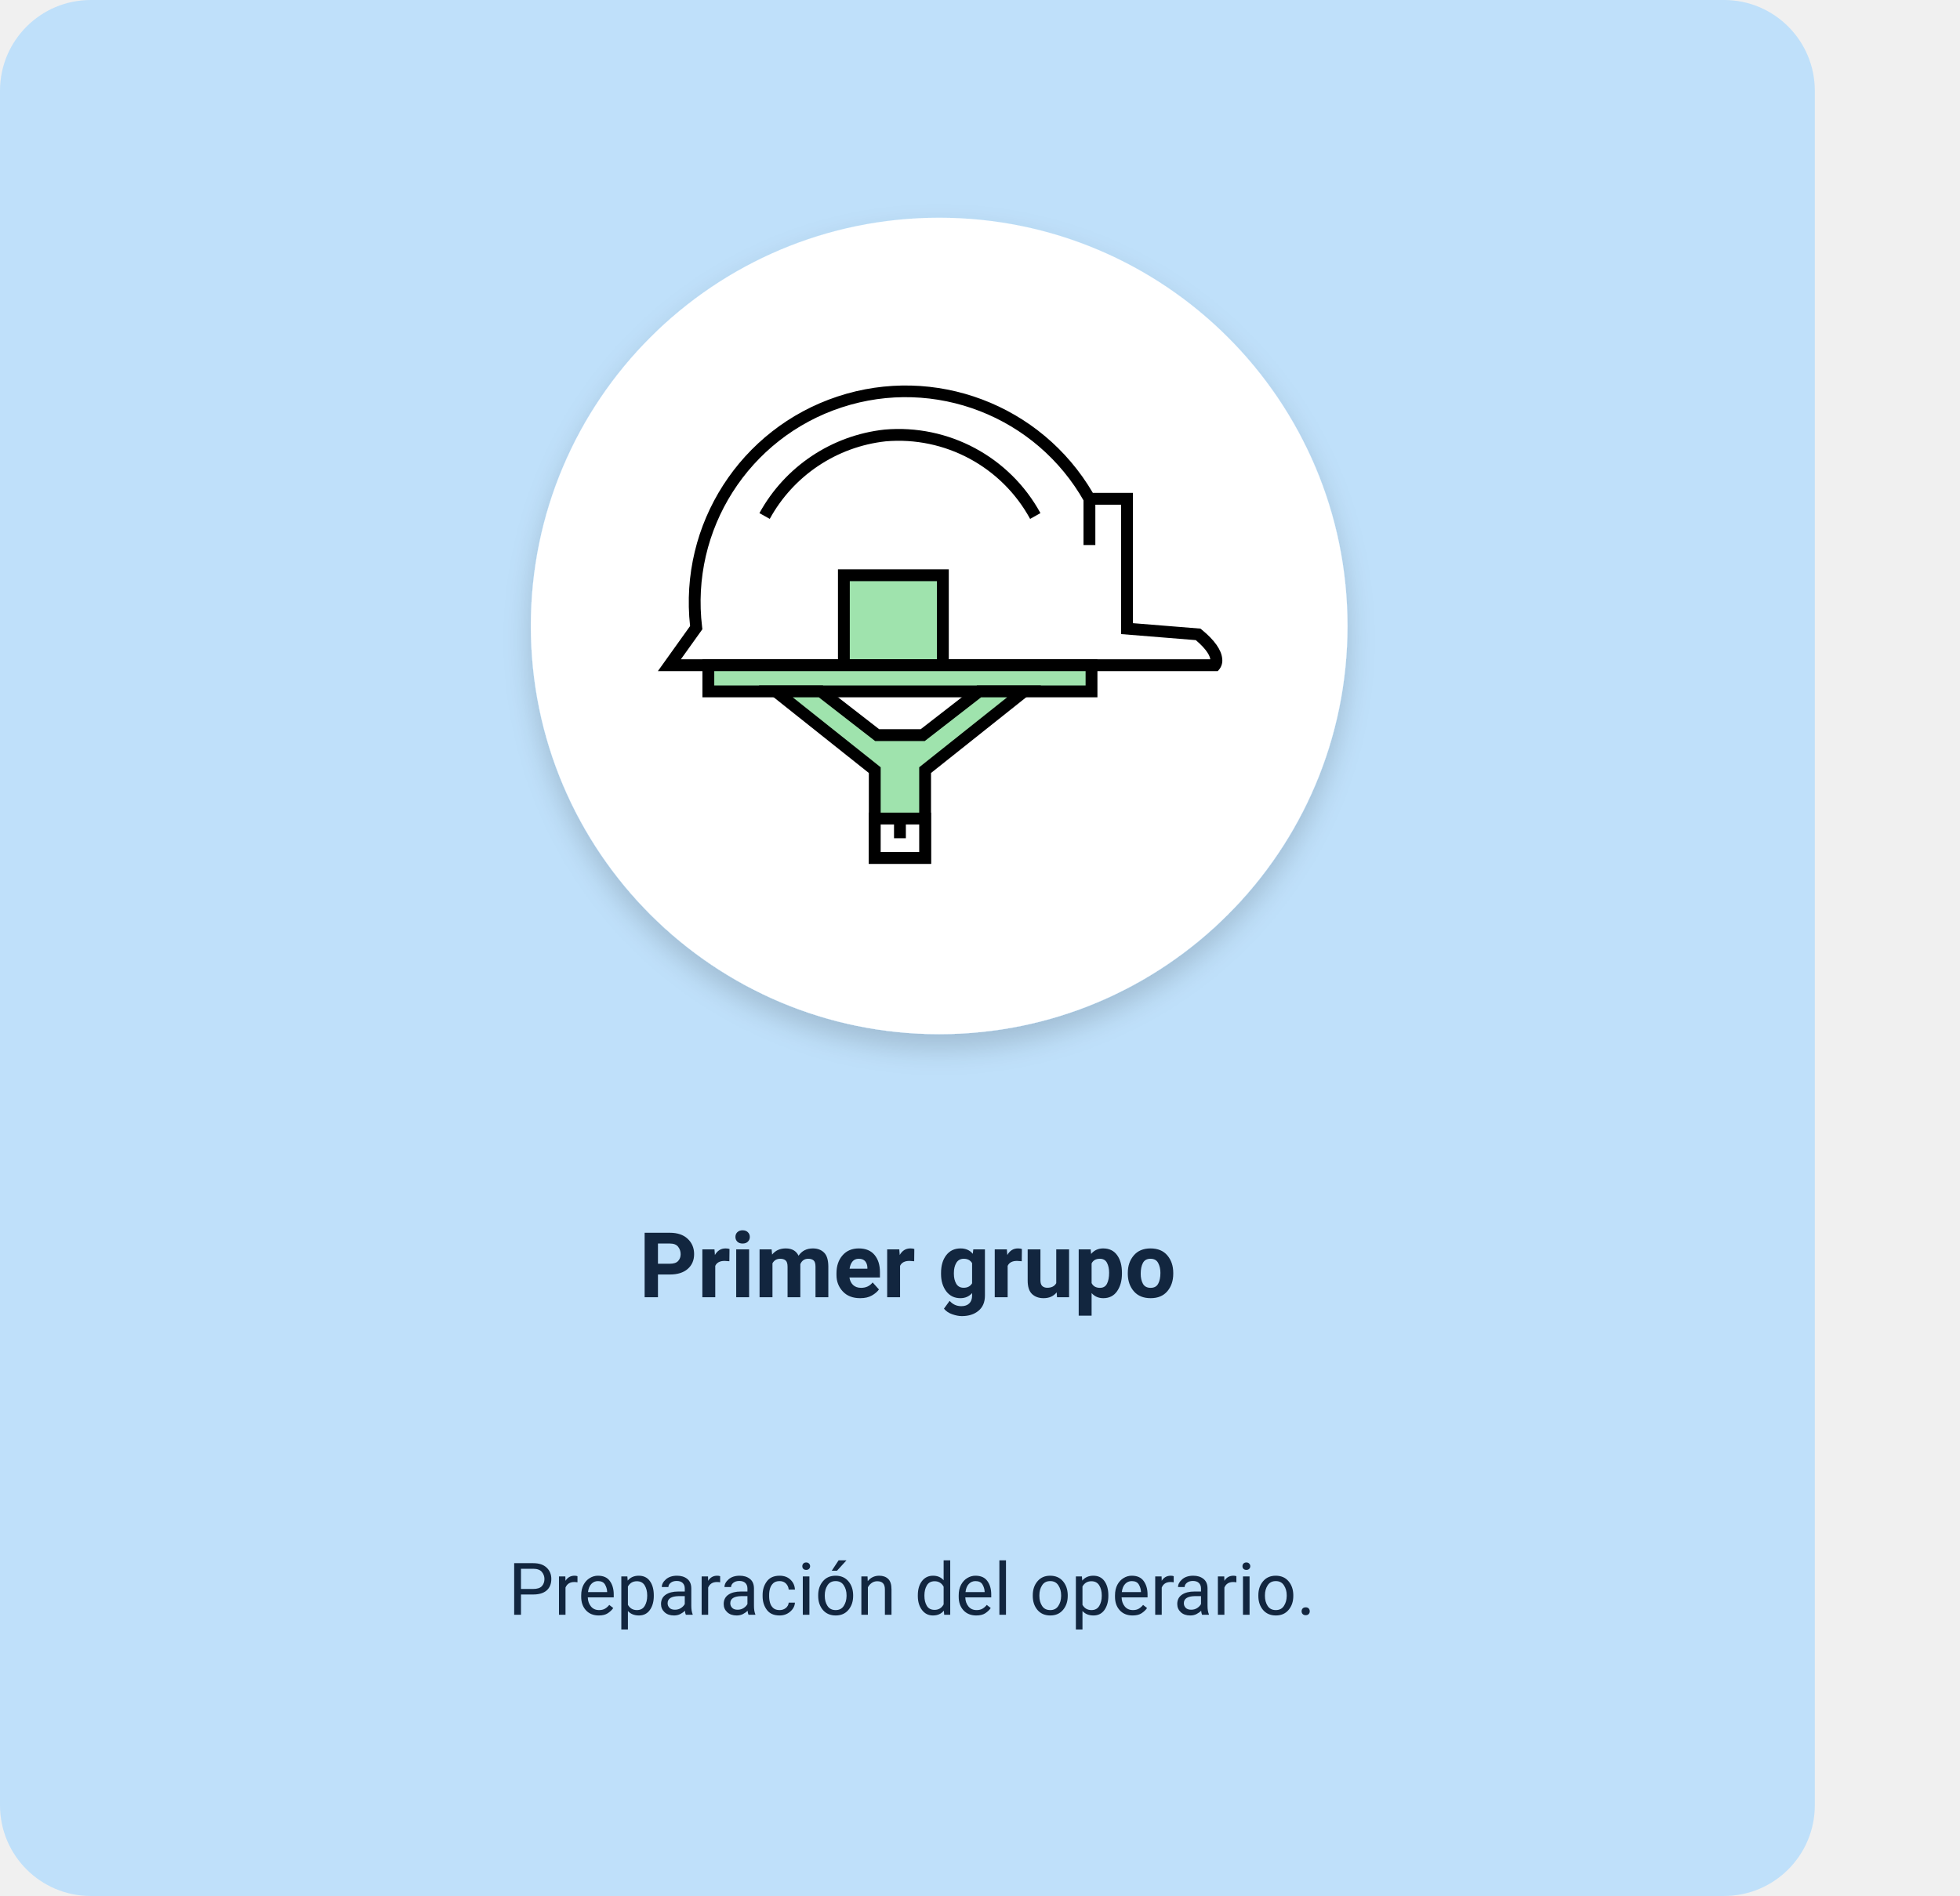
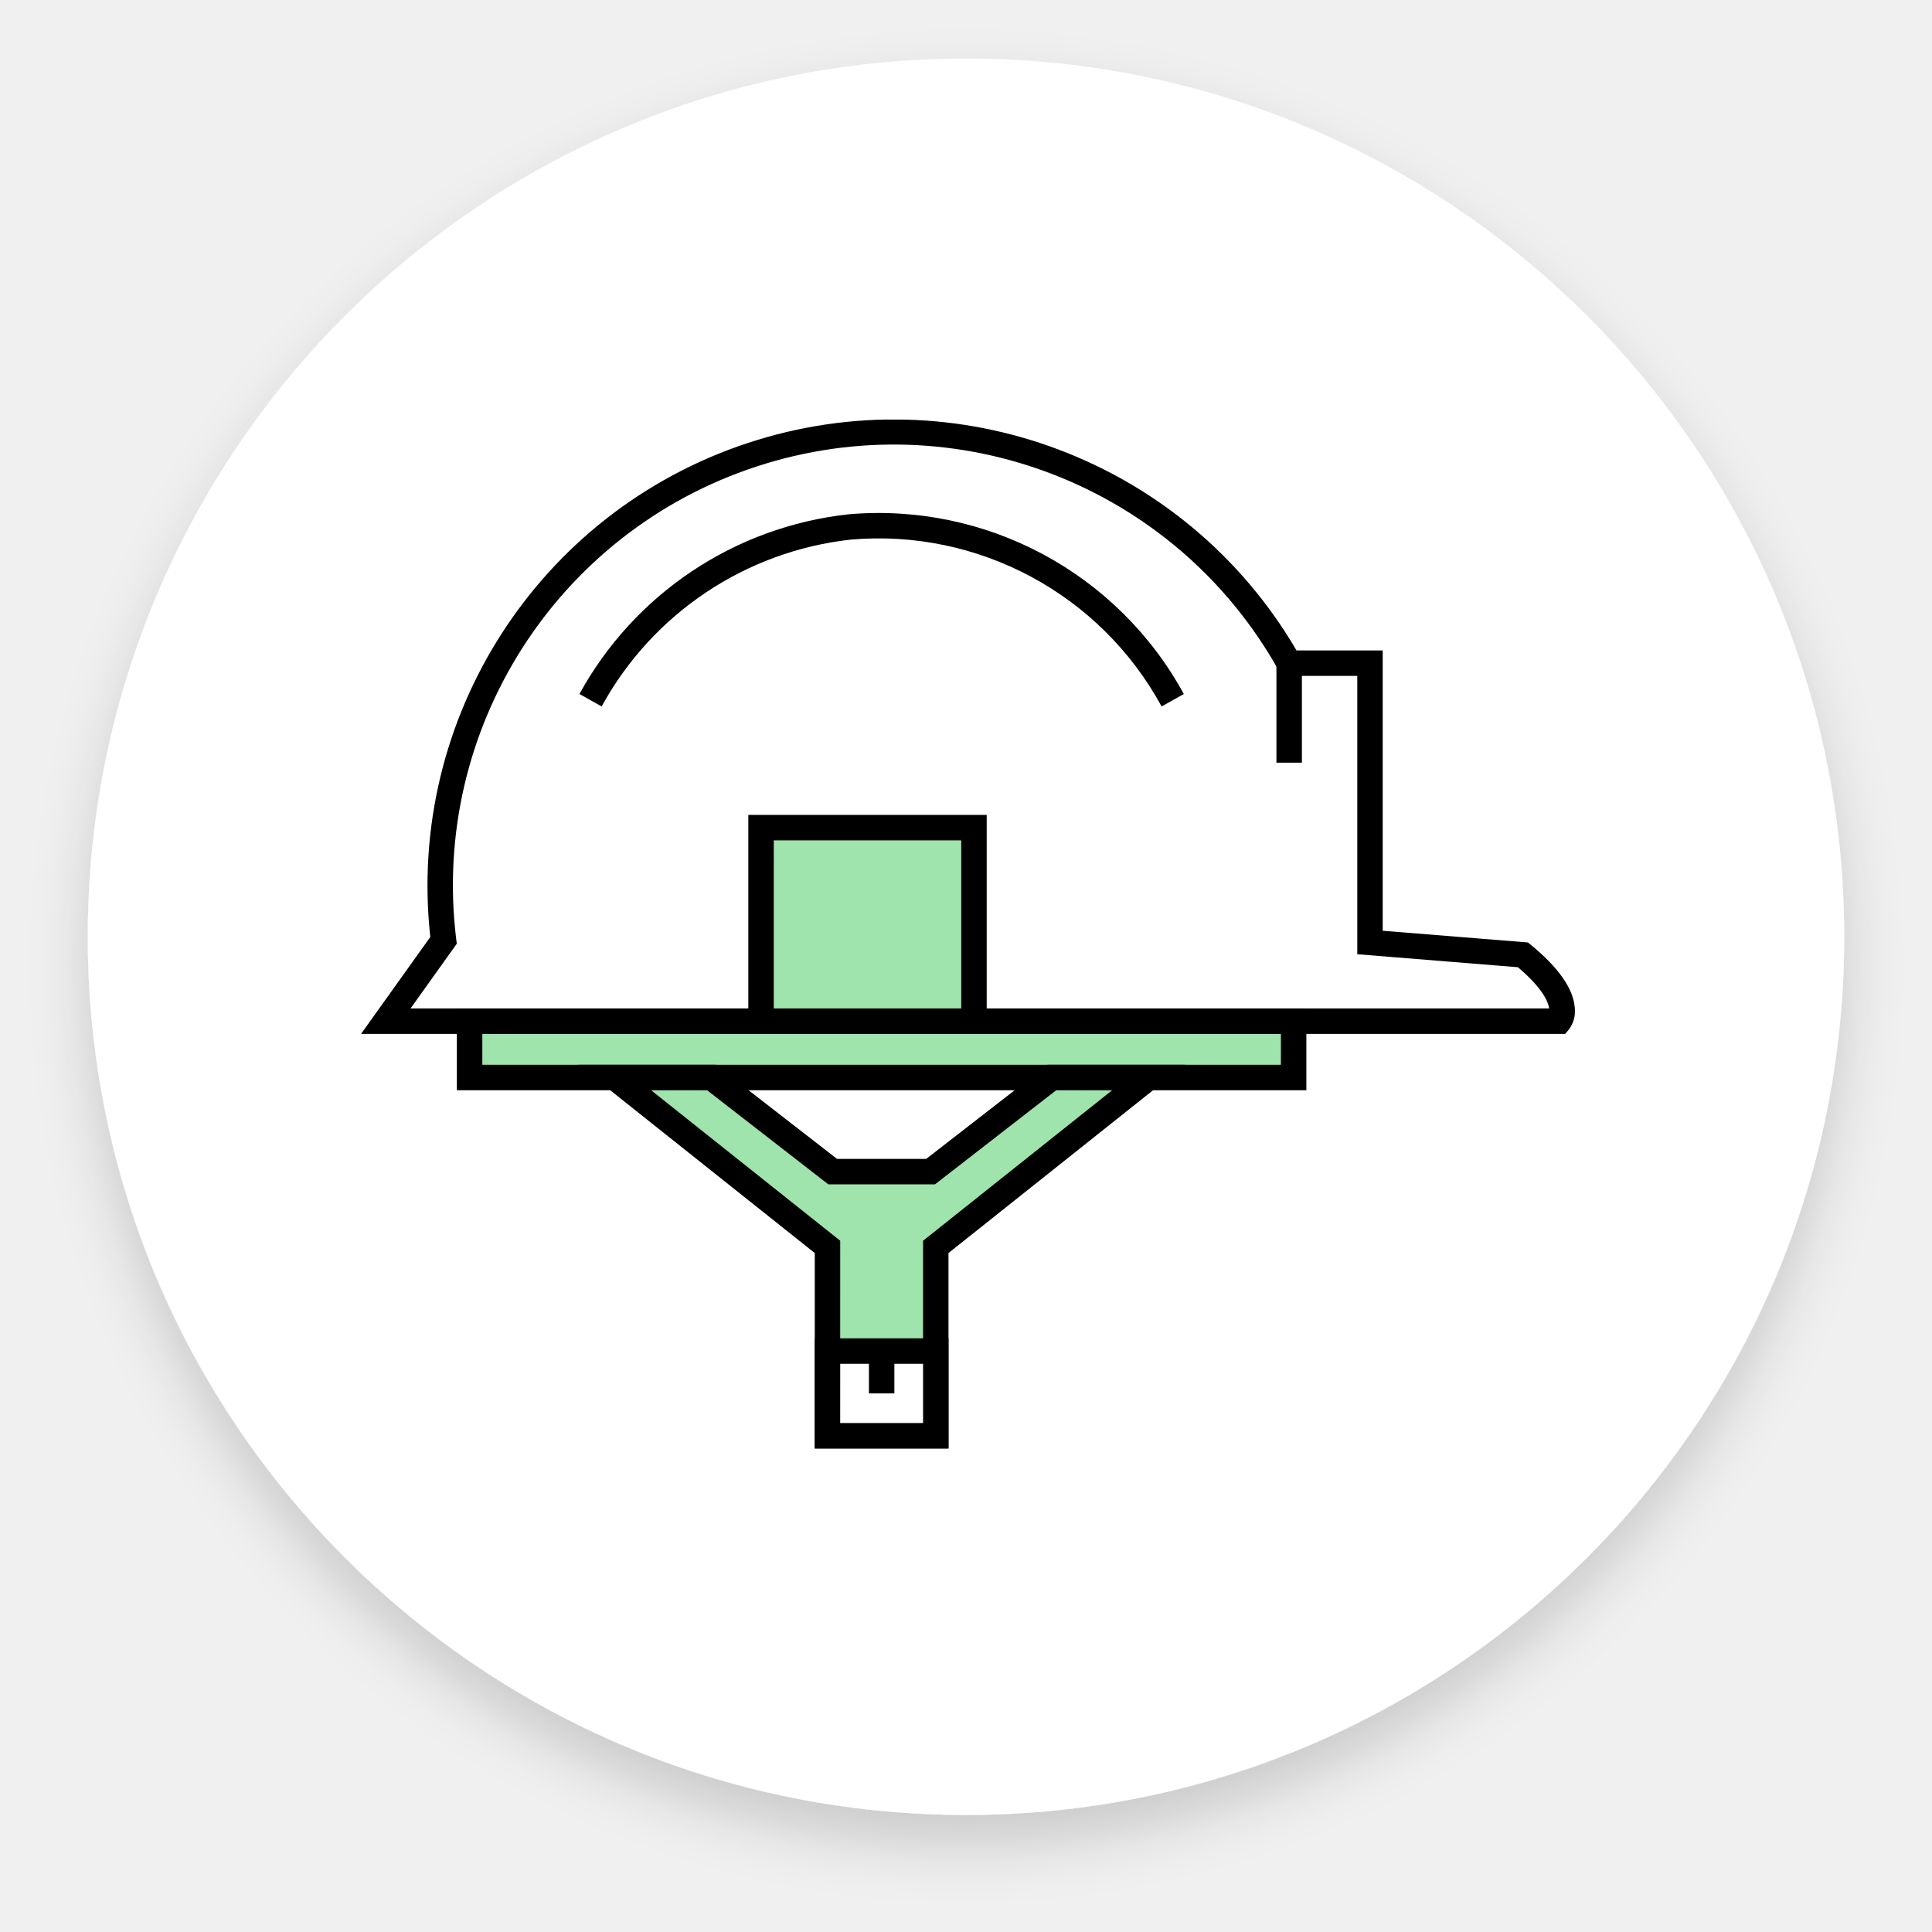
- <svg xmlns="http://www.w3.org/2000/svg" width="432" height="418" viewBox="0 0 432 418">
+ <svg xmlns="http://www.w3.org/2000/svg" width="198" height="198" viewBox="0 0 198 198">
  <defs>
-     <filter id="Elipse_4971" x="108" y="42" width="198" height="198" filterUnits="userSpaceOnUse">
+     <filter id="Elipse_4971" x="0" y="0" width="198" height="198" filterUnits="userSpaceOnUse">
      <feOffset dy="3" input="SourceAlpha" />
      <feGaussianBlur stdDeviation="3" result="blur" />
      <feFlood flood-opacity="0.161" />
      <feComposite operator="in" in2="blur" />
      <feComposite in="SourceGraphic" />
    </filter>
    <clipPath id="clip-path">
      <rect id="Rectángulo_45975" data-name="Rectángulo 45975" width="124.4" height="105.447" transform="translate(0 0)" fill="none" />
    </clipPath>
  </defs>
-   <g id="Grupo_179288" data-name="Grupo 179288" transform="translate(-180 -545)">
-     <rect id="Background" width="400" height="418" rx="20" transform="translate(180 545)" fill="#bfe0fa" />
-     <g transform="matrix(1, 0, 0, 1, 180, 545)" filter="url(#Elipse_4971)">
-       <circle id="Elipse_4971-2" data-name="Elipse 4971" cx="90" cy="90" r="90" transform="translate(117 48)" fill="#fff" />
+   <g id="Grupo_179255" data-name="Grupo 179255" transform="translate(-288 -587)">
+     <g transform="matrix(1, 0, 0, 1, 288, 587)" filter="url(#Elipse_4971)">
+       <circle id="Elipse_4971-2" data-name="Elipse 4971" cx="90" cy="90" r="90" transform="translate(9 6)" fill="#fff" />
    </g>
-     <text id="What_do_you_mean_by" data-name="What do you mean by" transform="translate(380 831)" fill="#12263f" font-size="20" font-family="Roboto-Bold, Roboto" font-weight="700">
-       <tspan x="-59.185" y="0">Primer grupo</tspan>
-     </text>
    <g id="Grupo_146455" data-name="Grupo 146455" transform="translate(325 630)">
      <g id="Grupo_146454" data-name="Grupo 146454" clip-path="url(#clip-path)">
        <path id="Trazado_208624" data-name="Trazado 208624" d="M123.406,62.961H0l7.1-9.934A47.8,47.8,0,0,1,95.873,23.661h8.834V52.388l14.886,1.2.316.26c2.79,2.293,4.3,4.431,4.474,6.356a3.136,3.136,0,0,1-.585,2.288ZM5.073,60.352H121.765c-.1-.7-.68-2.085-3.2-4.226L102.1,54.794V26.27h-7.74l-.374-.663A45.182,45.182,0,0,0,9.751,53.22l.061.5Z" />
        <rect id="Rectángulo_45970" data-name="Rectángulo 45970" width="2.609" height="10.196" transform="translate(93.814 24.966)" />
        <rect id="Rectángulo_45971" data-name="Rectángulo 45971" width="21.82" height="19.837" transform="translate(40.997 41.82)" fill="#9fe3ad" />
        <path id="Trazado_208625" data-name="Trazado 208625" d="M64.122,62.962H39.692V40.516h24.43ZM42.3,60.352H61.513V43.124H42.3Z" />
        <path id="Trazado_208626" data-name="Trazado 208626" d="M24.659,29.4l-2.275-1.276A35.879,35.879,0,0,1,49.949,9.71,35.631,35.631,0,0,1,84.324,28.126L82.047,29.4a33.025,33.025,0,0,0-31.842-17.1A33.274,33.274,0,0,0,24.659,29.4" />
        <rect id="Rectángulo_45972" data-name="Rectángulo 45972" width="84.453" height="5.771" transform="translate(11.125 61.657)" fill="#9fe3ad" />
        <path id="Trazado_208627" data-name="Trazado 208627" d="M96.883,68.733H9.82v-8.38H96.883ZM12.43,66.123H94.274V62.961H12.43Z" />
        <path id="Trazado_208628" data-name="Trazado 208628" d="M70.8,67.428,58.373,77.072H48.336L35.913,67.428H25.991L47.805,84.786v19.357H58.9V84.786L80.715,67.428Z" fill="#9fe3ad" />
        <path id="Trazado_208629" data-name="Trazado 208629" d="M60.206,105.447H46.5V85.416L22.257,66.124h14.1l12.423,9.643h9.143L70.35,66.124h14.1L60.206,85.416Zm-11.1-2.609H57.6V84.158L76.981,68.733H71.244L58.82,78.377H47.889L35.466,68.733h-5.74L49.11,84.158Z" />
        <rect id="Rectángulo_45973" data-name="Rectángulo 45973" width="11.096" height="8.68" transform="translate(47.806 95.462)" fill="#fff" />
        <path id="Trazado_208630" data-name="Trazado 208630" d="M60.207,105.447H46.5V94.158H60.207Zm-11.1-2.609H57.6v-6.07H49.11Z" />
        <rect id="Rectángulo_45974" data-name="Rectángulo 45974" width="2.609" height="4.339" transform="translate(52.051 95.463)" />
      </g>
    </g>
-     <text id="Preparación_del_operario." data-name="Preparación del operario." transform="translate(381 884)" fill="#12263f" font-size="16" font-family="Roboto-Regular, Roboto">
-       <tspan x="-89" y="17">Preparación del operario.</tspan>
-     </text>
  </g>
</svg>
